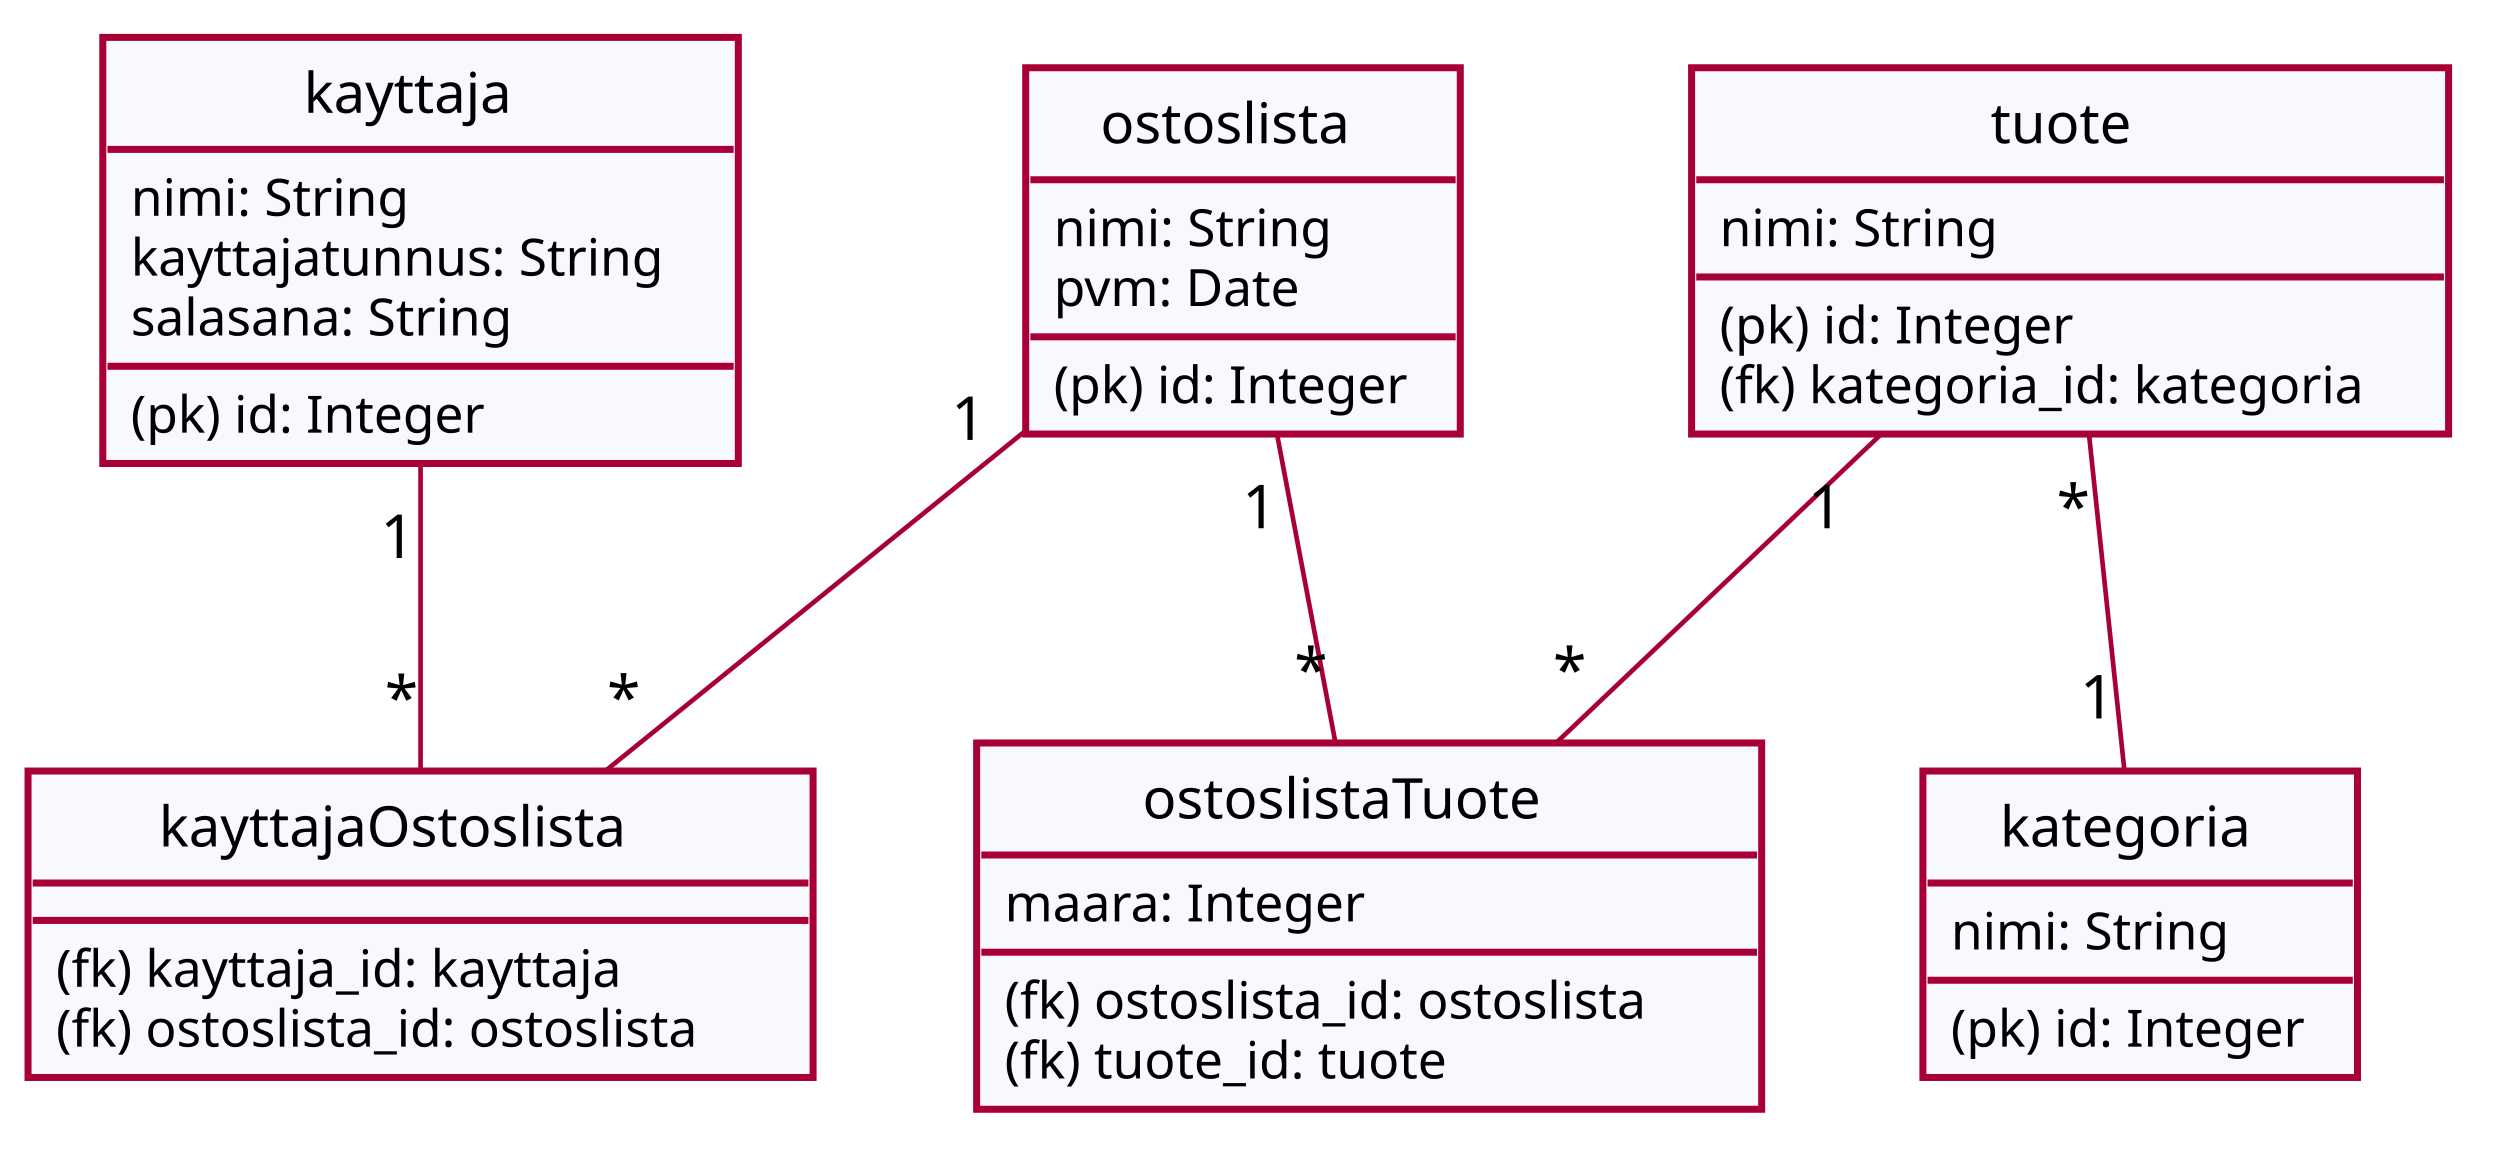
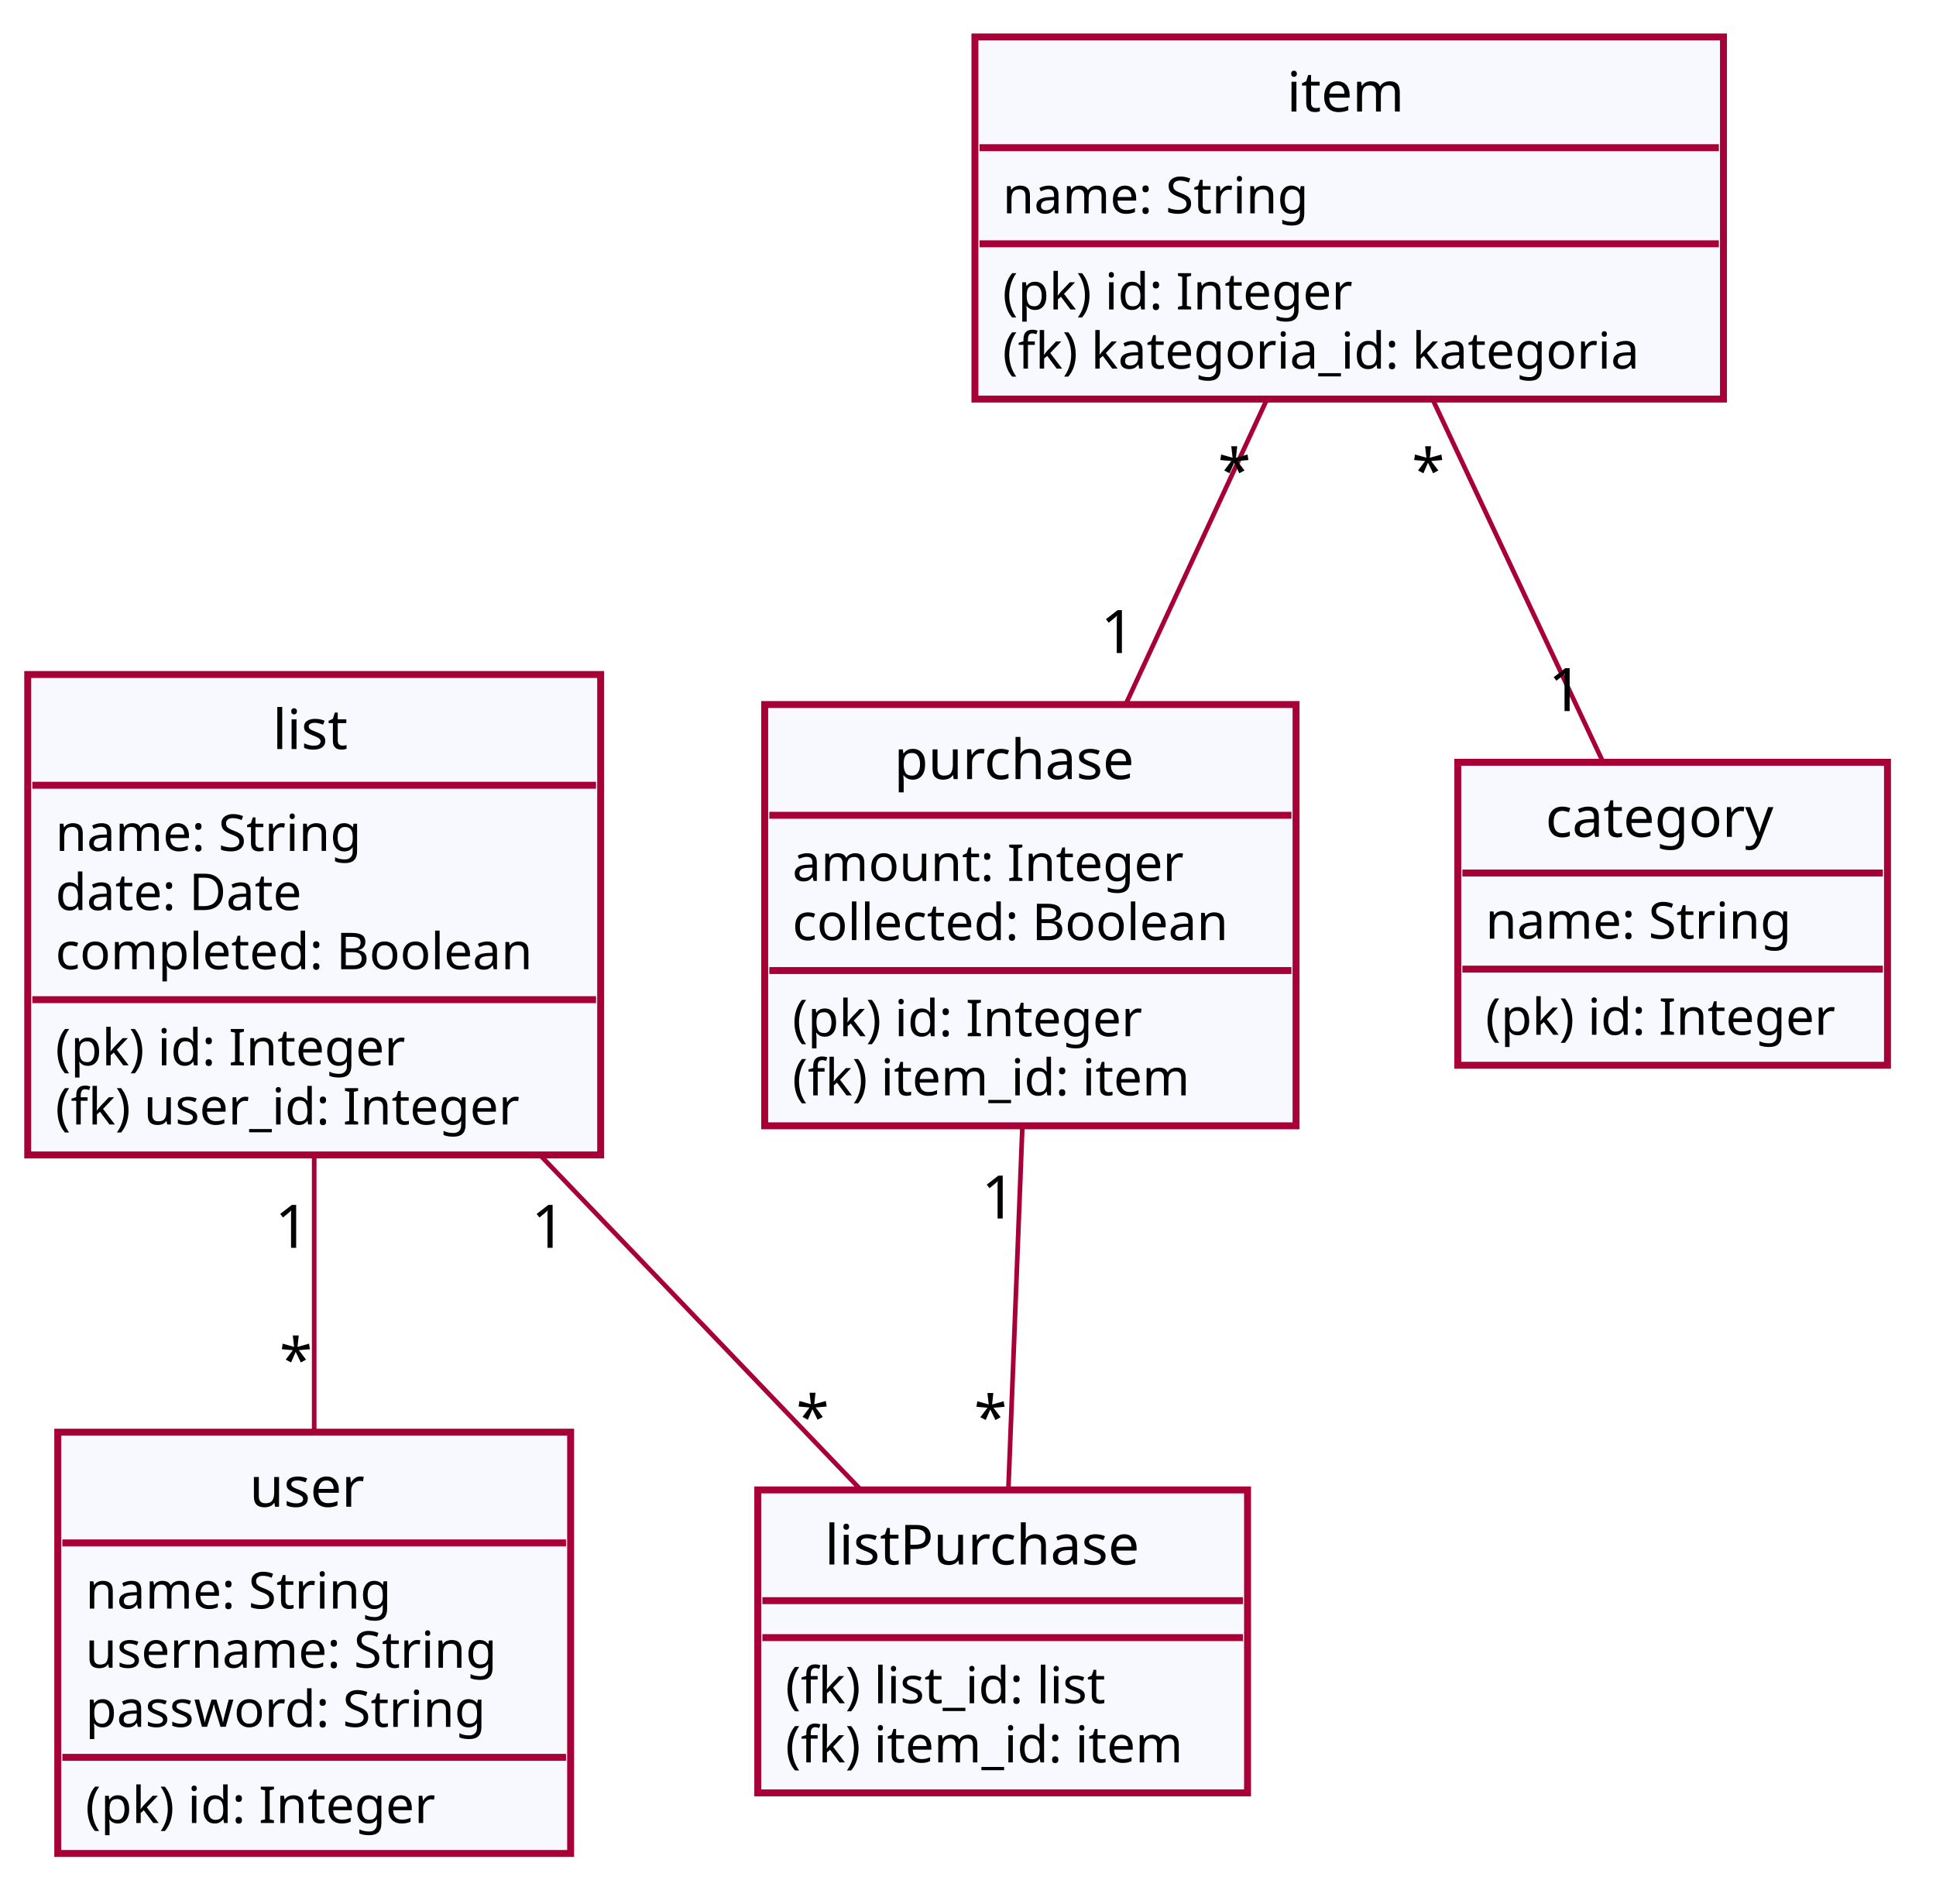
- <svg xmlns="http://www.w3.org/2000/svg" contentScriptType="application/ecmascript" contentStyleType="text/css" height="248px" preserveAspectRatio="none" style="width:535px;height:248px;" version="1.1" viewBox="0 0 535 248" width="535px" zoomAndPan="magnify">
+ <svg xmlns="http://www.w3.org/2000/svg" contentScriptType="application/ecmascript" contentStyleType="text/css" height="412px" preserveAspectRatio="none" style="width:419px;height:412px;" version="1.1" viewBox="0 0 419 412" width="419px" zoomAndPan="magnify">
  <defs />
  <g>
-     <rect fill="#F8F8FF" height="91.188" id="kayttaja" style="stroke: #A80036; stroke-width: 1.5;" width="136" x="22" y="8" />
-     <text fill="#000000" font-family="sans-serif" font-size="12" lengthAdjust="spacingAndGlyphs" textLength="50" x="65" y="24.139">kayttaja</text>
-     <line style="stroke: #A80036; stroke-width: 1.5;" x1="23" x2="157" y1="31.969" y2="31.969" />
-     <text fill="#000000" font-family="sans-serif" font-size="11" lengthAdjust="spacingAndGlyphs" textLength="65" x="28" y="46.179">nimi: String</text>
-     <text fill="#000000" font-family="sans-serif" font-size="11" lengthAdjust="spacingAndGlyphs" textLength="124" x="28" y="58.984">kayttajatunnus: String</text>
-     <text fill="#000000" font-family="sans-serif" font-size="11" lengthAdjust="spacingAndGlyphs" textLength="93" x="28" y="71.789">salasana: String</text>
-     <line style="stroke: #A80036; stroke-width: 1.5;" x1="23" x2="157" y1="78.383" y2="78.383" />
-     <text fill="#000000" font-family="sans-serif" font-size="11" lengthAdjust="spacingAndGlyphs" textLength="81" x="28" y="92.593">(pk) id: Integer</text>
-     <rect fill="#F8F8FF" height="78.383" id="tuote" style="stroke: #A80036; stroke-width: 1.5;" width="162" x="362" y="14.5" />
-     <text fill="#000000" font-family="sans-serif" font-size="12" lengthAdjust="spacingAndGlyphs" textLength="34" x="426" y="30.639">tuote</text>
-     <line style="stroke: #A80036; stroke-width: 1.5;" x1="363" x2="523" y1="38.469" y2="38.469" />
-     <text fill="#000000" font-family="sans-serif" font-size="11" lengthAdjust="spacingAndGlyphs" textLength="65" x="368" y="52.679">nimi: String</text>
-     <line style="stroke: #A80036; stroke-width: 1.5;" x1="363" x2="523" y1="59.273" y2="59.273" />
-     <text fill="#000000" font-family="sans-serif" font-size="11" lengthAdjust="spacingAndGlyphs" textLength="81" x="368" y="73.484">(pk) id: Integer</text>
-     <text fill="#000000" font-family="sans-serif" font-size="11" lengthAdjust="spacingAndGlyphs" textLength="150" x="368" y="86.289">(fk) kategoria_id: kategoria</text>
-     <rect fill="#F8F8FF" height="65.578" id="kategoria" style="stroke: #A80036; stroke-width: 1.5;" width="93" x="411.5" y="165" />
-     <text fill="#000000" font-family="sans-serif" font-size="12" lengthAdjust="spacingAndGlyphs" textLength="60" x="428" y="181.139">kategoria</text>
-     <line style="stroke: #A80036; stroke-width: 1.5;" x1="412.5" x2="503.5" y1="188.969" y2="188.969" />
-     <text fill="#000000" font-family="sans-serif" font-size="11" lengthAdjust="spacingAndGlyphs" textLength="65" x="417.5" y="203.179">nimi: String</text>
-     <line style="stroke: #A80036; stroke-width: 1.5;" x1="412.5" x2="503.5" y1="209.773" y2="209.773" />
-     <text fill="#000000" font-family="sans-serif" font-size="11" lengthAdjust="spacingAndGlyphs" textLength="81" x="417.5" y="223.984">(pk) id: Integer</text>
-     <rect fill="#F8F8FF" height="78.383" id="ostoslista" style="stroke: #A80036; stroke-width: 1.5;" width="93" x="219.5" y="14.5" />
-     <text fill="#000000" font-family="sans-serif" font-size="12" lengthAdjust="spacingAndGlyphs" textLength="61" x="235.5" y="30.639">ostoslista</text>
-     <line style="stroke: #A80036; stroke-width: 1.5;" x1="220.5" x2="311.5" y1="38.469" y2="38.469" />
-     <text fill="#000000" font-family="sans-serif" font-size="11" lengthAdjust="spacingAndGlyphs" textLength="65" x="225.5" y="52.679">nimi: String</text>
-     <text fill="#000000" font-family="sans-serif" font-size="11" lengthAdjust="spacingAndGlyphs" textLength="57" x="225.5" y="65.484">pvm: Date</text>
-     <line style="stroke: #A80036; stroke-width: 1.5;" x1="220.5" x2="311.5" y1="72.078" y2="72.078" />
-     <text fill="#000000" font-family="sans-serif" font-size="11" lengthAdjust="spacingAndGlyphs" textLength="81" x="225.5" y="86.289">(pk) id: Integer</text>
-     <rect fill="#F8F8FF" height="65.578" id="kayttajaOstoslista" style="stroke: #A80036; stroke-width: 1.5;" width="168" x="6" y="165" />
-     <text fill="#000000" font-family="sans-serif" font-size="12" lengthAdjust="spacingAndGlyphs" textLength="112" x="34" y="181.139">kayttajaOstoslista</text>
-     <line style="stroke: #A80036; stroke-width: 1.5;" x1="7" x2="173" y1="188.969" y2="188.969" />
-     <line style="stroke: #A80036; stroke-width: 1.5;" x1="7" x2="173" y1="196.969" y2="196.969" />
-     <text fill="#000000" font-family="sans-serif" font-size="11" lengthAdjust="spacingAndGlyphs" textLength="132" x="12" y="211.179">(fk) kayttaja_id: kayttaja</text>
-     <text fill="#000000" font-family="sans-serif" font-size="11" lengthAdjust="spacingAndGlyphs" textLength="156" x="12" y="223.984">(fk) ostoslista_id: ostoslista</text>
-     <rect fill="#F8F8FF" height="78.383" id="ostoslistaTuote" style="stroke: #A80036; stroke-width: 1.5;" width="168" x="209" y="159" />
-     <text fill="#000000" font-family="sans-serif" font-size="12" lengthAdjust="spacingAndGlyphs" textLength="97" x="244.5" y="175.139">ostoslistaTuote</text>
-     <line style="stroke: #A80036; stroke-width: 1.5;" x1="210" x2="376" y1="182.969" y2="182.969" />
-     <text fill="#000000" font-family="sans-serif" font-size="11" lengthAdjust="spacingAndGlyphs" textLength="84" x="215" y="197.179">maara: Integer</text>
-     <line style="stroke: #A80036; stroke-width: 1.5;" x1="210" x2="376" y1="203.773" y2="203.773" />
-     <text fill="#000000" font-family="sans-serif" font-size="11" lengthAdjust="spacingAndGlyphs" textLength="156" x="215" y="217.984">(fk) ostoslista_id: ostoslista</text>
-     <text fill="#000000" font-family="sans-serif" font-size="11" lengthAdjust="spacingAndGlyphs" textLength="102" x="215" y="230.789">(fk) tuote_id: tuote</text>
-     <path d="M447.02,92.69 C449.4,115.28 452.37,143.56 454.63,164.98 " fill="none" id="tuote-kategoria" style="stroke: #A80036; stroke-width: 1.0;" />
-     <text fill="#000000" font-family="sans-serif" font-size="13" lengthAdjust="spacingAndGlyphs" textLength="7" x="440.113" y="113.051">*</text>
-     <text fill="#000000" font-family="sans-serif" font-size="13" lengthAdjust="spacingAndGlyphs" textLength="8" x="445.11" y="153.747">1</text>
-     <path d="M90,99.2 C90,120.42 90,145.31 90,164.67 " fill="none" id="kayttaja-kayttajaOstoslista" style="stroke: #A80036; stroke-width: 1.0;" />
-     <text fill="#000000" font-family="sans-serif" font-size="13" lengthAdjust="spacingAndGlyphs" textLength="8" x="81.388" y="119.409">1</text>
-     <text fill="#000000" font-family="sans-serif" font-size="13" lengthAdjust="spacingAndGlyphs" textLength="7" x="82.333" y="154.006">*</text>
-     <path d="M219.3,92.31 C191.39,114.91 156.33,143.3 129.75,164.81 " fill="none" id="ostoslista-kayttajaOstoslista" style="stroke: #A80036; stroke-width: 1.0;" />
-     <text fill="#000000" font-family="sans-serif" font-size="13" lengthAdjust="spacingAndGlyphs" textLength="8" x="203.537" y="94.152">1</text>
-     <text fill="#000000" font-family="sans-serif" font-size="13" lengthAdjust="spacingAndGlyphs" textLength="7" x="129.887" y="153.921">*</text>
-     <path d="M273.24,92.69 C277.11,113.13 281.87,138.25 285.74,158.71 " fill="none" id="ostoslista-ostoslistaTuote" style="stroke: #A80036; stroke-width: 1.0;" />
-     <text fill="#000000" font-family="sans-serif" font-size="13" lengthAdjust="spacingAndGlyphs" textLength="8" x="265.817" y="113.051">1</text>
-     <text fill="#000000" font-family="sans-serif" font-size="13" lengthAdjust="spacingAndGlyphs" textLength="7" x="276.958" y="148.007">*</text>
-     <path d="M402.8,92.69 C381.19,113.22 354.63,138.45 333.05,158.95 " fill="none" id="tuote-ostoslistaTuote" style="stroke: #A80036; stroke-width: 1.0;" />
-     <text fill="#000000" font-family="sans-serif" font-size="13" lengthAdjust="spacingAndGlyphs" textLength="8" x="386.927" y="113.051">1</text>
-     <text fill="#000000" font-family="sans-serif" font-size="13" lengthAdjust="spacingAndGlyphs" textLength="7" x="332.332" y="147.995">*</text>
+     <rect fill="#F8F8FF" height="91.188" id="user" style="stroke: #A80036; stroke-width: 1.5;" width="111" x="12.5" y="310" />
+     <text fill="#000000" font-family="sans-serif" font-size="12" lengthAdjust="spacingAndGlyphs" textLength="28" x="54" y="326.139">user</text>
+     <line style="stroke: #A80036; stroke-width: 1.5;" x1="13.5" x2="122.5" y1="333.969" y2="333.969" />
+     <text fill="#000000" font-family="sans-serif" font-size="11" lengthAdjust="spacingAndGlyphs" textLength="73" x="18.5" y="348.179">name: String</text>
+     <text fill="#000000" font-family="sans-serif" font-size="11" lengthAdjust="spacingAndGlyphs" textLength="99" x="18.5" y="360.984">username: String</text>
+     <text fill="#000000" font-family="sans-serif" font-size="11" lengthAdjust="spacingAndGlyphs" textLength="97" x="18.5" y="373.789">password: String</text>
+     <line style="stroke: #A80036; stroke-width: 1.5;" x1="13.5" x2="122.5" y1="380.383" y2="380.383" />
+     <text fill="#000000" font-family="sans-serif" font-size="11" lengthAdjust="spacingAndGlyphs" textLength="81" x="18.5" y="394.593">(pk) id: Integer</text>
+     <rect fill="#F8F8FF" height="91.188" id="purchase" style="stroke: #A80036; stroke-width: 1.5;" width="115" x="165.5" y="152.5" />
+     <text fill="#000000" font-family="sans-serif" font-size="12" lengthAdjust="spacingAndGlyphs" textLength="59" x="193.5" y="168.639">purchase</text>
+     <line style="stroke: #A80036; stroke-width: 1.5;" x1="166.5" x2="279.5" y1="176.469" y2="176.469" />
+     <text fill="#000000" font-family="sans-serif" font-size="11" lengthAdjust="spacingAndGlyphs" textLength="90" x="171.5" y="190.679">amount: Integer</text>
+     <text fill="#000000" font-family="sans-serif" font-size="11" lengthAdjust="spacingAndGlyphs" textLength="103" x="171.5" y="203.484">collected: Boolean</text>
+     <line style="stroke: #A80036; stroke-width: 1.5;" x1="166.5" x2="279.5" y1="210.078" y2="210.078" />
+     <text fill="#000000" font-family="sans-serif" font-size="11" lengthAdjust="spacingAndGlyphs" textLength="81" x="171.5" y="224.289">(pk) id: Integer</text>
+     <text fill="#000000" font-family="sans-serif" font-size="11" lengthAdjust="spacingAndGlyphs" textLength="94" x="171.5" y="237.093">(fk) item_id: item</text>
+     <rect fill="#F8F8FF" height="78.383" id="item" style="stroke: #A80036; stroke-width: 1.5;" width="162" x="211" y="8" />
+     <text fill="#000000" font-family="sans-serif" font-size="12" lengthAdjust="spacingAndGlyphs" textLength="27" x="278.5" y="24.139">item</text>
+     <line style="stroke: #A80036; stroke-width: 1.5;" x1="212" x2="372" y1="31.969" y2="31.969" />
+     <text fill="#000000" font-family="sans-serif" font-size="11" lengthAdjust="spacingAndGlyphs" textLength="73" x="217" y="46.179">name: String</text>
+     <line style="stroke: #A80036; stroke-width: 1.5;" x1="212" x2="372" y1="52.773" y2="52.773" />
+     <text fill="#000000" font-family="sans-serif" font-size="11" lengthAdjust="spacingAndGlyphs" textLength="81" x="217" y="66.984">(pk) id: Integer</text>
+     <text fill="#000000" font-family="sans-serif" font-size="11" lengthAdjust="spacingAndGlyphs" textLength="150" x="217" y="79.789">(fk) kategoria_id: kategoria</text>
+     <rect fill="#F8F8FF" height="65.578" id="category" style="stroke: #A80036; stroke-width: 1.5;" width="93" x="315.5" y="165" />
+     <text fill="#000000" font-family="sans-serif" font-size="12" lengthAdjust="spacingAndGlyphs" textLength="55" x="334.5" y="181.139">category</text>
+     <line style="stroke: #A80036; stroke-width: 1.5;" x1="316.5" x2="407.5" y1="188.969" y2="188.969" />
+     <text fill="#000000" font-family="sans-serif" font-size="11" lengthAdjust="spacingAndGlyphs" textLength="73" x="321.5" y="203.179">name: String</text>
+     <line style="stroke: #A80036; stroke-width: 1.5;" x1="316.5" x2="407.5" y1="209.773" y2="209.773" />
+     <text fill="#000000" font-family="sans-serif" font-size="11" lengthAdjust="spacingAndGlyphs" textLength="81" x="321.5" y="223.984">(pk) id: Integer</text>
+     <rect fill="#F8F8FF" height="103.992" id="list" style="stroke: #A80036; stroke-width: 1.5;" width="124" x="6" y="146" />
+     <text fill="#000000" font-family="sans-serif" font-size="12" lengthAdjust="spacingAndGlyphs" textLength="18" x="59" y="162.139">list</text>
+     <line style="stroke: #A80036; stroke-width: 1.5;" x1="7" x2="129" y1="169.969" y2="169.969" />
+     <text fill="#000000" font-family="sans-serif" font-size="11" lengthAdjust="spacingAndGlyphs" textLength="73" x="12" y="184.179">name: String</text>
+     <text fill="#000000" font-family="sans-serif" font-size="11" lengthAdjust="spacingAndGlyphs" textLength="58" x="12" y="196.984">date: Date</text>
+     <text fill="#000000" font-family="sans-serif" font-size="11" lengthAdjust="spacingAndGlyphs" textLength="112" x="12" y="209.789">completed: Boolean</text>
+     <line style="stroke: #A80036; stroke-width: 1.5;" x1="7" x2="129" y1="216.383" y2="216.383" />
+     <text fill="#000000" font-family="sans-serif" font-size="11" lengthAdjust="spacingAndGlyphs" textLength="81" x="12" y="230.593">(pk) id: Integer</text>
+     <text fill="#000000" font-family="sans-serif" font-size="11" lengthAdjust="spacingAndGlyphs" textLength="110" x="12" y="243.398">(fk) user_id: Integer</text>
+     <rect fill="#F8F8FF" height="65.578" id="listPurchase" style="stroke: #A80036; stroke-width: 1.5;" width="106" x="164" y="322.5" />
+     <text fill="#000000" font-family="sans-serif" font-size="12" lengthAdjust="spacingAndGlyphs" textLength="77" x="178.5" y="338.639">listPurchase</text>
+     <line style="stroke: #A80036; stroke-width: 1.5;" x1="165" x2="269" y1="346.469" y2="346.469" />
+     <line style="stroke: #A80036; stroke-width: 1.5;" x1="165" x2="269" y1="354.469" y2="354.469" />
+     <text fill="#000000" font-family="sans-serif" font-size="11" lengthAdjust="spacingAndGlyphs" textLength="78" x="170" y="368.679">(fk) list_id: list</text>
+     <text fill="#000000" font-family="sans-serif" font-size="11" lengthAdjust="spacingAndGlyphs" textLength="94" x="170" y="381.484">(fk) item_id: item</text>
+     <path d="M310.03,86.37 C321.45,110.69 336.06,141.78 346.87,164.8 " fill="none" id="item-category" style="stroke: #A80036; stroke-width: 1.0;" />
+     <text fill="#000000" font-family="sans-serif" font-size="13" lengthAdjust="spacingAndGlyphs" textLength="7" x="305.527" y="106.471">*</text>
+     <text fill="#000000" font-family="sans-serif" font-size="13" lengthAdjust="spacingAndGlyphs" textLength="8" x="335.104" y="153.909">1</text>
+     <path d="M68,250.35 C68,269.63 68,291.38 68,309.99 " fill="none" id="list-user" style="stroke: #A80036; stroke-width: 1.0;" />
+     <text fill="#000000" font-family="sans-serif" font-size="13" lengthAdjust="spacingAndGlyphs" textLength="8" x="59.487" y="270.094">1</text>
+     <text fill="#000000" font-family="sans-serif" font-size="13" lengthAdjust="spacingAndGlyphs" textLength="7" x="60.464" y="298.936">*</text>
+     <path d="M117.2,250.35 C139.92,274.06 166.2,301.48 186.08,322.24 " fill="none" id="list-listPurchase" style="stroke: #A80036; stroke-width: 1.0;" />
+     <text fill="#000000" font-family="sans-serif" font-size="13" lengthAdjust="spacingAndGlyphs" textLength="8" x="114.991" y="270.094">1</text>
+     <text fill="#000000" font-family="sans-serif" font-size="13" lengthAdjust="spacingAndGlyphs" textLength="7" x="172.304" y="311.337">*</text>
+     <path d="M221.28,243.56 C220.31,268.69 219.12,299.51 218.24,322.29 " fill="none" id="purchase-listPurchase" style="stroke: #A80036; stroke-width: 1.0;" />
+     <text fill="#000000" font-family="sans-serif" font-size="13" lengthAdjust="spacingAndGlyphs" textLength="8" x="212.404" y="263.748">1</text>
+     <text fill="#000000" font-family="sans-serif" font-size="13" lengthAdjust="spacingAndGlyphs" textLength="7" x="210.795" y="311.397">*</text>
+     <path d="M274.23,86.37 C264.89,106.55 253.38,131.39 243.65,152.42 " fill="none" id="item-purchase" style="stroke: #A80036; stroke-width: 1.0;" />
+     <text fill="#000000" font-family="sans-serif" font-size="13" lengthAdjust="spacingAndGlyphs" textLength="7" x="263.574" y="106.471">*</text>
+     <text fill="#000000" font-family="sans-serif" font-size="13" lengthAdjust="spacingAndGlyphs" textLength="8" x="238.2" y="141.355">1</text>
  </g>
</svg>
